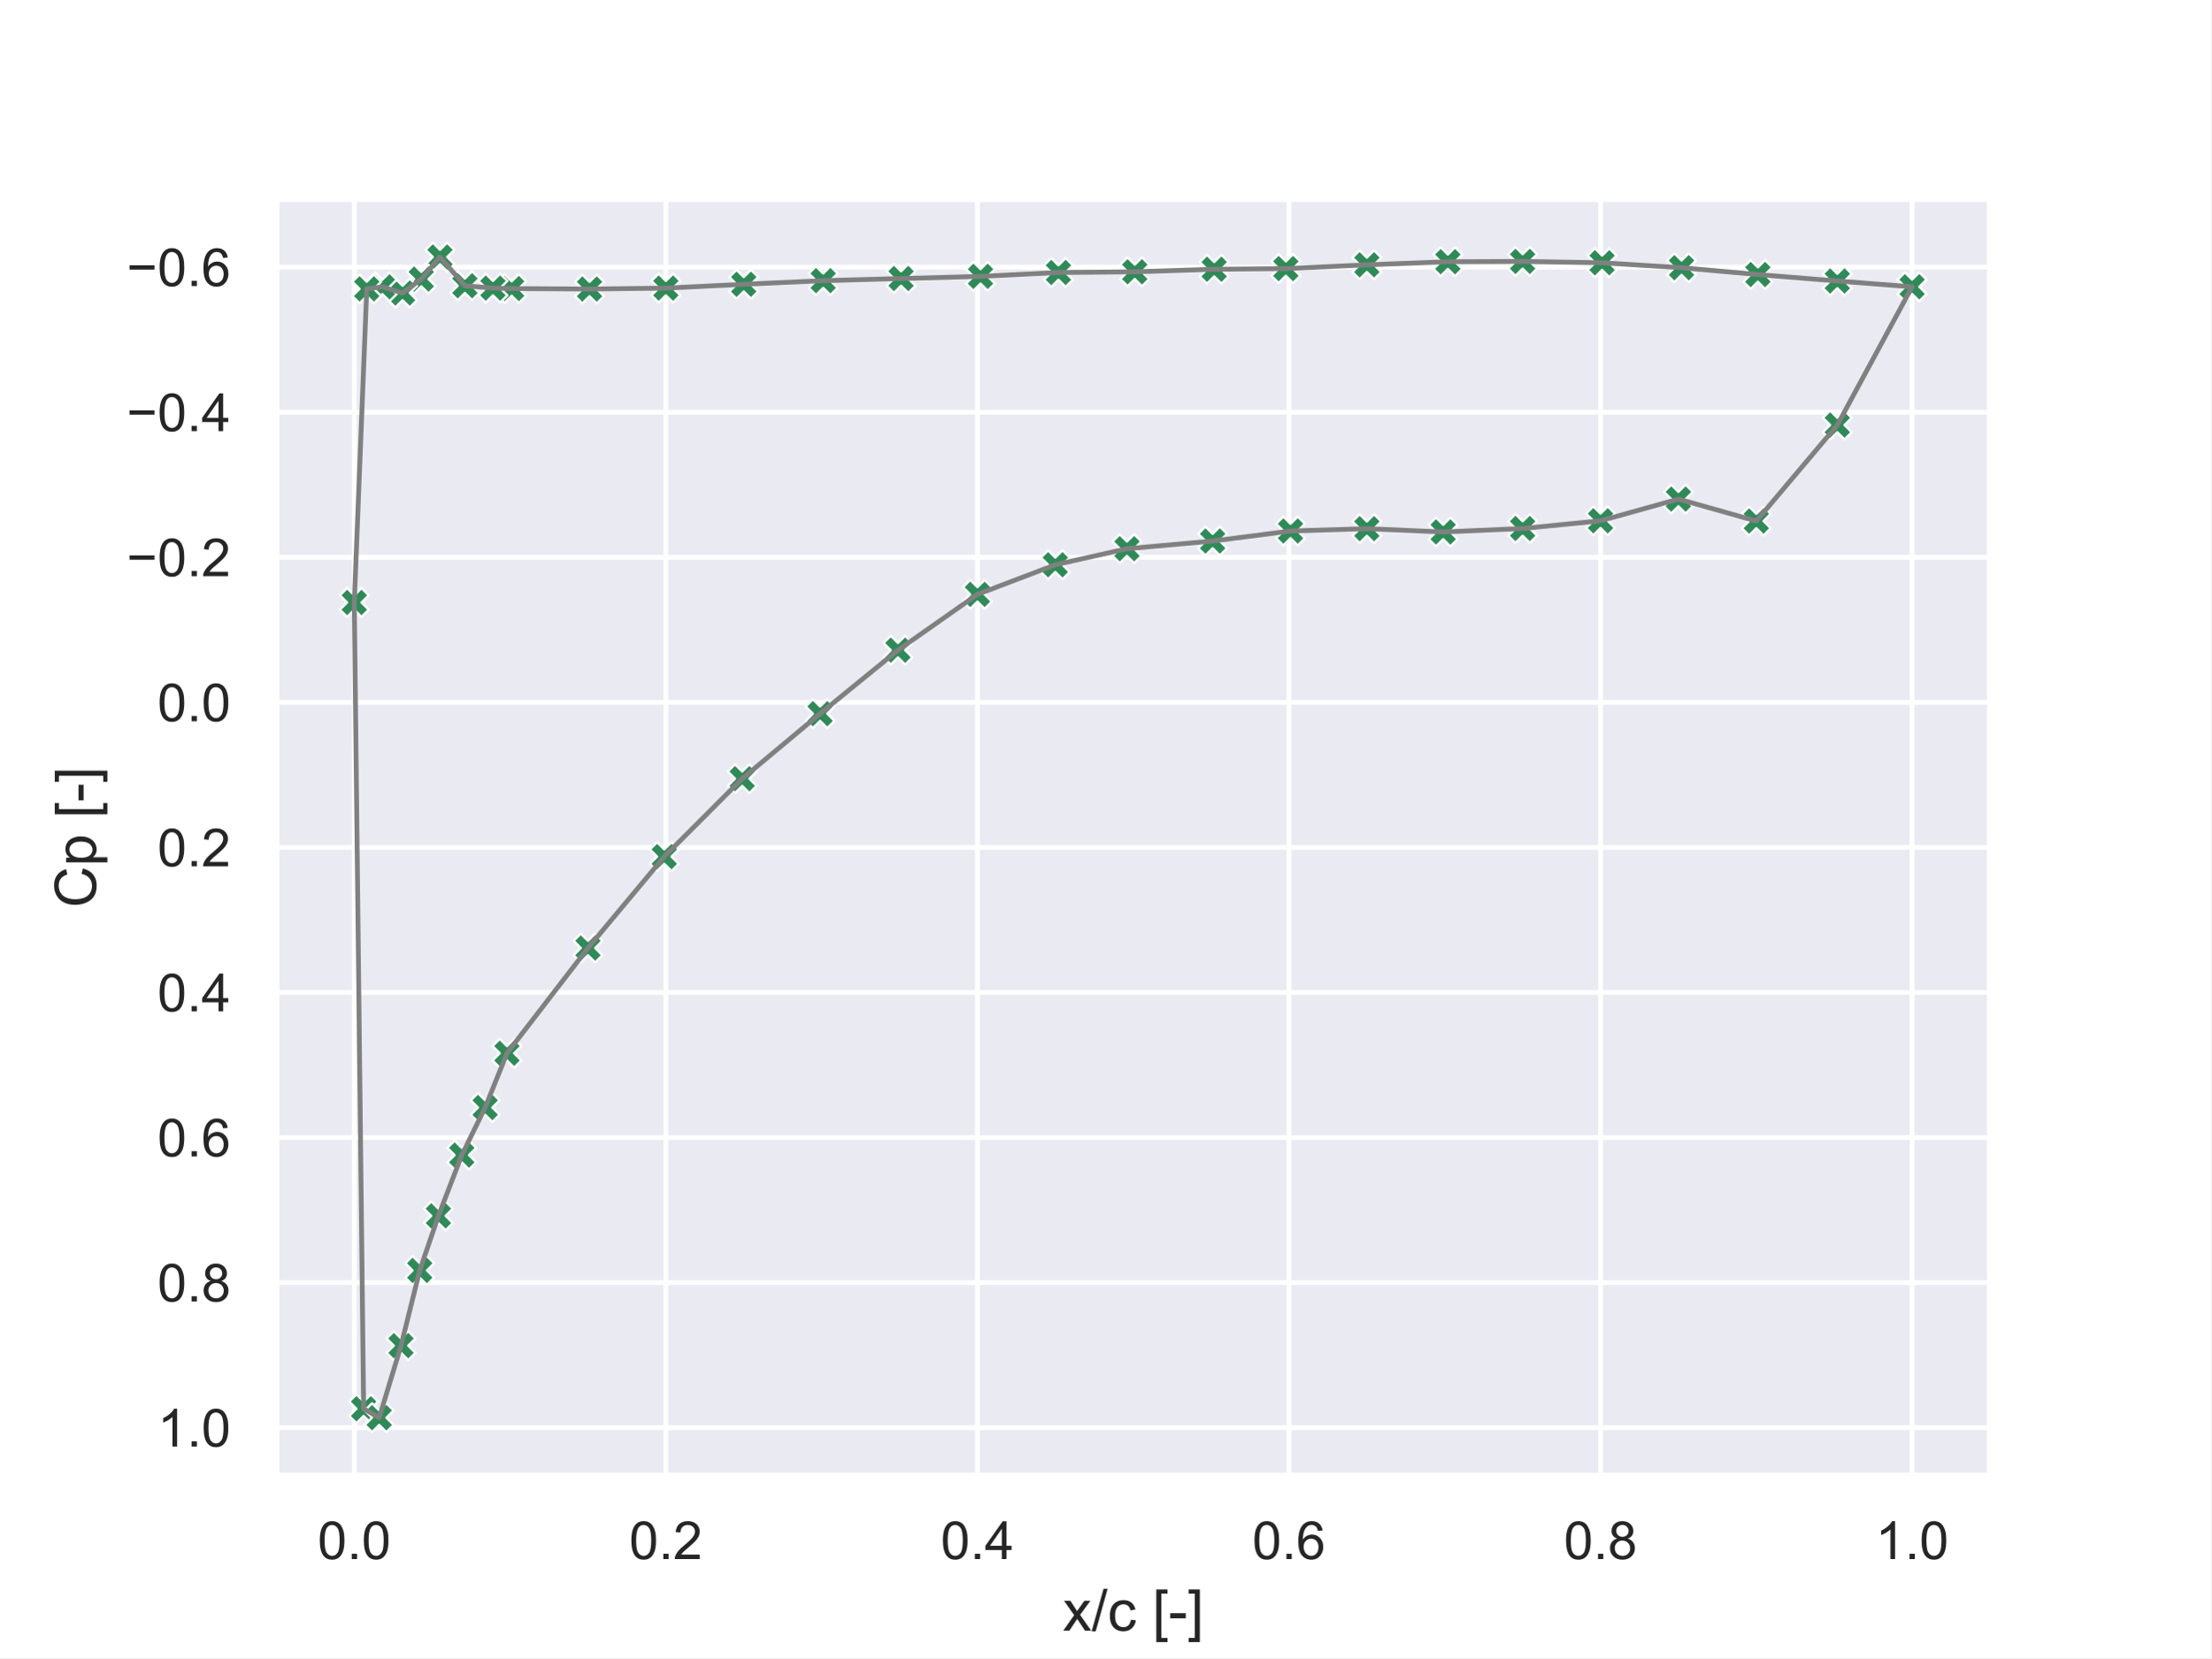
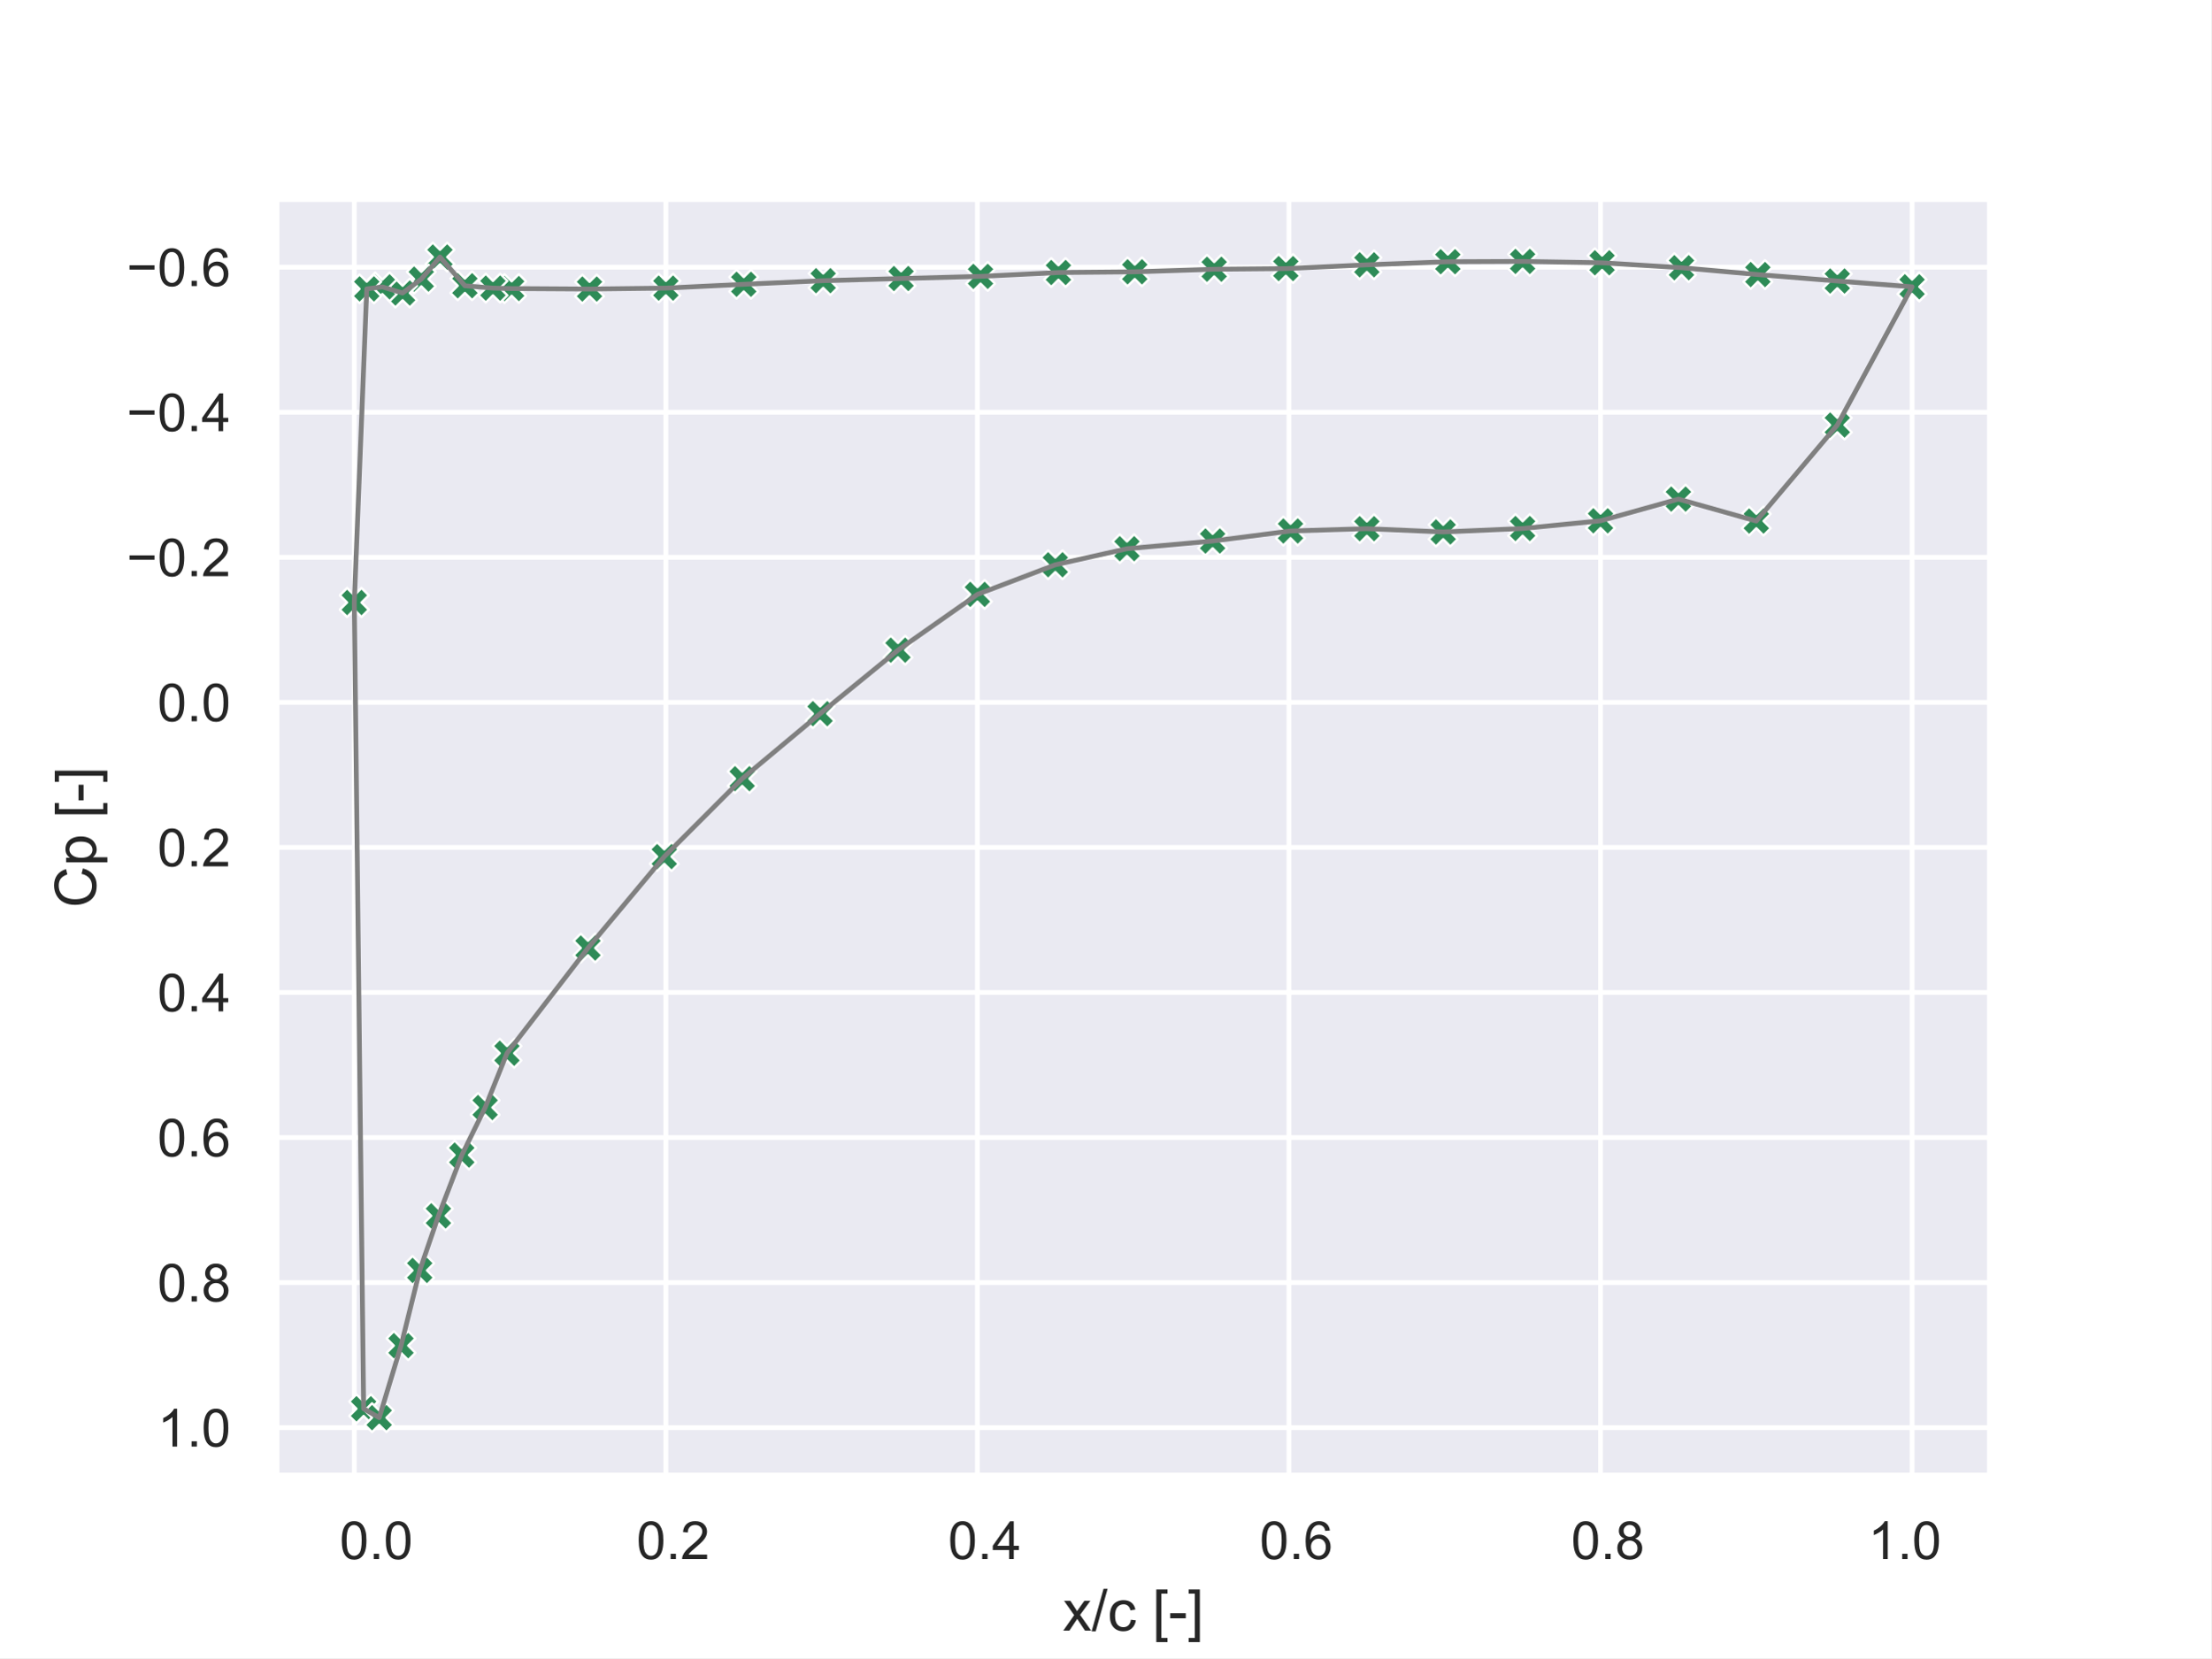
<svg xmlns="http://www.w3.org/2000/svg" xmlns:xlink="http://www.w3.org/1999/xlink" width="460.8pt" height="345.6pt" viewBox="0 0 460.8 345.6" version="1.1">
  <defs>
    <style type="text/css">*{stroke-linejoin: round; stroke-linecap: butt}</style>
  </defs>
  <g id="figure_1">
    <g id="patch_1">
      <path d="M 0 345.6  L 460.8 345.6  L 460.8 0  L 0 0  z " style="fill: #ffffff" />
    </g>
    <g id="axes_1">
      <g id="patch_2">
        <path d="M 57.6 307.584  L 414.72 307.584  L 414.72 41.472  L 57.6 41.472  z " style="fill: #eaeaf2" />
      </g>
      <g id="matplotlib.axis_1">
        <g id="xtick_1">
          <g id="line2d_1">
-             <path d="M 73.833 307.584  L 73.833 41.472  " clip-path="url(#p82bed51381)" style="fill: none; stroke: #ffffff; stroke-linecap: round" />
+             <path d="M 73.833 307.584  L 73.833 41.472  " clip-path="url(#pc8e60179b9)" style="fill: none; stroke: #ffffff; stroke-linecap: round" />
          </g>
          <g id="text_1">
-             <g style="fill: #262626" transform="translate(66.18773 324.9576) scale(0.11 -0.11)">
+             <g style="fill: #262626" transform="translate(70.77421 324.9576) scale(0.11 -0.11)">
              <defs>
                <path id="ArialMT-30" d="M 266 2259  Q 266 3072 433 3567  Q 600 4063 929 4331  Q 1259 4600 1759 4600  Q 2128 4600 2406 4451  Q 2684 4303 2865 4023  Q 3047 3744 3150 3342  Q 3253 2941 3253 2259  Q 3253 1453 3087 958  Q 2922 463 2592 192  Q 2263 -78 1759 -78  Q 1097 -78 719 397  Q 266 969 266 2259  z M 844 2259  Q 844 1131 1108 757  Q 1372 384 1759 384  Q 2147 384 2411 759  Q 2675 1134 2675 2259  Q 2675 3391 2411 3762  Q 2147 4134 1753 4134  Q 1366 4134 1134 3806  Q 844 3388 844 2259  z " transform="scale(0.015625)" />
                <path id="ArialMT-2e" d="M 581 0  L 581 641  L 1222 641  L 1222 0  L 581 0  z " transform="scale(0.015625)" />
              </defs>
              <use xlink:href="#ArialMT-30" />
              <use xlink:href="#ArialMT-2e" x="55.615" />
              <use xlink:href="#ArialMT-30" x="83.398" />
            </g>
          </g>
        </g>
        <g id="xtick_2">
          <g id="line2d_2">
-             <path d="M 138.764 307.584  L 138.764 41.472  " clip-path="url(#p82bed51381)" style="fill: none; stroke: #ffffff; stroke-linecap: round" />
+             <path d="M 138.764 307.584  L 138.764 41.472  " clip-path="url(#pc8e60179b9)" style="fill: none; stroke: #ffffff; stroke-linecap: round" />
          </g>
          <g id="text_2">
-             <g style="fill: #262626" transform="translate(131.1186 324.9576) scale(0.11 -0.11)">
+             <g style="fill: #262626" transform="translate(132.6466 324.9576) scale(0.11 -0.11)">
              <defs>
                <path id="ArialMT-32" d="M 3222 541  L 3222 0  L 194 0  Q 188 203 259 391  Q 375 700 629 1000  Q 884 1300 1366 1694  Q 2113 2306 2375 2664  Q 2638 3022 2638 3341  Q 2638 3675 2398 3904  Q 2159 4134 1775 4134  Q 1369 4134 1125 3890  Q 881 3647 878 3216  L 300 3275  Q 359 3922 746 4261  Q 1134 4600 1788 4600  Q 2447 4600 2831 4234  Q 3216 3869 3216 3328  Q 3216 3053 3103 2787  Q 2991 2522 2730 2228  Q 2469 1934 1863 1422  Q 1356 997 1212 845  Q 1069 694 975 541  L 3222 541  z " transform="scale(0.015625)" />
              </defs>
              <use xlink:href="#ArialMT-30" />
              <use xlink:href="#ArialMT-2e" x="55.615" />
              <use xlink:href="#ArialMT-32" x="83.398" />
            </g>
          </g>
        </g>
        <g id="xtick_3">
          <g id="line2d_3">
-             <path d="M 203.695 307.584  L 203.695 41.472  " clip-path="url(#p82bed51381)" style="fill: none; stroke: #ffffff; stroke-linecap: round" />
+             <path d="M 203.695 307.584  L 203.695 41.472  " clip-path="url(#pc8e60179b9)" style="fill: none; stroke: #ffffff; stroke-linecap: round" />
          </g>
          <g id="text_3">
-             <g style="fill: #262626" transform="translate(196.0495 324.9576) scale(0.11 -0.11)">
+             <g style="fill: #262626" transform="translate(197.5775 324.9576) scale(0.11 -0.11)">
              <defs>
                <path id="ArialMT-34" d="M 2069 0  L 2069 1097  L 81 1097  L 81 1613  L 2172 4581  L 2631 4581  L 2631 1613  L 3250 1613  L 3250 1097  L 2631 1097  L 2631 0  L 2069 0  z M 2069 1613  L 2069 3678  L 634 1613  L 2069 1613  z " transform="scale(0.015625)" />
              </defs>
              <use xlink:href="#ArialMT-30" />
              <use xlink:href="#ArialMT-2e" x="55.615" />
              <use xlink:href="#ArialMT-34" x="83.398" />
            </g>
          </g>
        </g>
        <g id="xtick_4">
          <g id="line2d_4">
-             <path d="M 268.625 307.584  L 268.625 41.472  " clip-path="url(#p82bed51381)" style="fill: none; stroke: #ffffff; stroke-linecap: round" />
+             <path d="M 268.625 307.584  L 268.625 41.472  " clip-path="url(#pc8e60179b9)" style="fill: none; stroke: #ffffff; stroke-linecap: round" />
          </g>
          <g id="text_4">
-             <g style="fill: #262626" transform="translate(260.9805 324.9576) scale(0.11 -0.11)">
+             <g style="fill: #262626" transform="translate(262.5084 324.9576) scale(0.11 -0.11)">
              <defs>
                <path id="ArialMT-36" d="M 3184 3459  L 2625 3416  Q 2550 3747 2413 3897  Q 2184 4138 1850 4138  Q 1581 4138 1378 3988  Q 1113 3794 959 3422  Q 806 3050 800 2363  Q 1003 2672 1297 2822  Q 1591 2972 1913 2972  Q 2475 2972 2870 2558  Q 3266 2144 3266 1488  Q 3266 1056 3080 686  Q 2894 316 2569 119  Q 2244 -78 1831 -78  Q 1128 -78 684 439  Q 241 956 241 2144  Q 241 3472 731 4075  Q 1159 4600 1884 4600  Q 2425 4600 2770 4297  Q 3116 3994 3184 3459  z M 888 1484  Q 888 1194 1011 928  Q 1134 663 1356 523  Q 1578 384 1822 384  Q 2178 384 2434 671  Q 2691 959 2691 1453  Q 2691 1928 2437 2201  Q 2184 2475 1800 2475  Q 1419 2475 1153 2201  Q 888 1928 888 1484  z " transform="scale(0.015625)" />
              </defs>
              <use xlink:href="#ArialMT-30" />
              <use xlink:href="#ArialMT-2e" x="55.615" />
              <use xlink:href="#ArialMT-36" x="83.398" />
            </g>
          </g>
        </g>
        <g id="xtick_5">
          <g id="line2d_5">
-             <path d="M 333.556 307.584  L 333.556 41.472  " clip-path="url(#p82bed51381)" style="fill: none; stroke: #ffffff; stroke-linecap: round" />
+             <path d="M 333.556 307.584  L 333.556 41.472  " clip-path="url(#pc8e60179b9)" style="fill: none; stroke: #ffffff; stroke-linecap: round" />
          </g>
          <g id="text_5">
-             <g style="fill: #262626" transform="translate(325.9114 324.9576) scale(0.11 -0.11)">
+             <g style="fill: #262626" transform="translate(327.4393 324.9576) scale(0.11 -0.11)">
              <defs>
                <path id="ArialMT-38" d="M 1131 2484  Q 781 2613 612 2850  Q 444 3088 444 3419  Q 444 3919 803 4259  Q 1163 4600 1759 4600  Q 2359 4600 2725 4251  Q 3091 3903 3091 3403  Q 3091 3084 2923 2848  Q 2756 2613 2416 2484  Q 2838 2347 3058 2040  Q 3278 1734 3278 1309  Q 3278 722 2862 322  Q 2447 -78 1769 -78  Q 1091 -78 675 323  Q 259 725 259 1325  Q 259 1772 486 2073  Q 713 2375 1131 2484  z M 1019 3438  Q 1019 3113 1228 2906  Q 1438 2700 1772 2700  Q 2097 2700 2305 2904  Q 2513 3109 2513 3406  Q 2513 3716 2298 3927  Q 2084 4138 1766 4138  Q 1444 4138 1231 3931  Q 1019 3725 1019 3438  z M 838 1322  Q 838 1081 952 856  Q 1066 631 1291 507  Q 1516 384 1775 384  Q 2178 384 2440 643  Q 2703 903 2703 1303  Q 2703 1709 2433 1975  Q 2163 2241 1756 2241  Q 1359 2241 1098 1978  Q 838 1716 838 1322  z " transform="scale(0.015625)" />
              </defs>
              <use xlink:href="#ArialMT-30" />
              <use xlink:href="#ArialMT-2e" x="55.615" />
              <use xlink:href="#ArialMT-38" x="83.398" />
            </g>
          </g>
        </g>
        <g id="xtick_6">
          <g id="line2d_6">
-             <path d="M 398.487 307.584  L 398.487 41.472  " clip-path="url(#p82bed51381)" style="fill: none; stroke: #ffffff; stroke-linecap: round" />
+             <path d="M 398.487 307.584  L 398.487 41.472  " clip-path="url(#pc8e60179b9)" style="fill: none; stroke: #ffffff; stroke-linecap: round" />
          </g>
          <g id="text_6">
-             <g style="fill: #262626" transform="translate(390.8423 324.9576) scale(0.11 -0.11)">
+             <g style="fill: #262626" transform="translate(389.3117 324.9576) scale(0.11 -0.11)">
              <defs>
                <path id="ArialMT-31" d="M 2384 0  L 1822 0  L 1822 3584  Q 1619 3391 1289 3197  Q 959 3003 697 2906  L 697 3450  Q 1169 3672 1522 3987  Q 1875 4303 2022 4600  L 2384 4600  L 2384 0  z " transform="scale(0.015625)" />
              </defs>
              <use xlink:href="#ArialMT-31" />
              <use xlink:href="#ArialMT-2e" x="55.615" />
              <use xlink:href="#ArialMT-30" x="83.398" />
            </g>
          </g>
        </g>
        <g id="text_7">
-           <g style="fill: #262626" transform="translate(221.4947 339.8795) scale(0.12 -0.12)">
+           <g style="fill: #262626" transform="translate(221.4947 339.8795)scale(0.12 -0.12)">
            <defs>
              <path id="ArialMT-78" d="M 47 0  L 1259 1725  L 138 3319  L 841 3319  L 1350 2541  Q 1494 2319 1581 2169  Q 1719 2375 1834 2534  L 2394 3319  L 3066 3319  L 1919 1756  L 3153 0  L 2463 0  L 1781 1031  L 1600 1309  L 728 0  L 47 0  z " transform="scale(0.015625)" />
              <path id="ArialMT-2f" d="M 0 -78  L 1328 4659  L 1778 4659  L 453 -78  L 0 -78  z " transform="scale(0.015625)" />
              <path id="ArialMT-63" d="M 2588 1216  L 3141 1144  Q 3050 572 2676 248  Q 2303 -75 1759 -75  Q 1078 -75 664 370  Q 250 816 250 1647  Q 250 2184 428 2587  Q 606 2991 970 3192  Q 1334 3394 1763 3394  Q 2303 3394 2647 3120  Q 2991 2847 3088 2344  L 2541 2259  Q 2463 2594 2264 2762  Q 2066 2931 1784 2931  Q 1359 2931 1093 2626  Q 828 2322 828 1663  Q 828 994 1084 691  Q 1341 388 1753 388  Q 2084 388 2306 591  Q 2528 794 2588 1216  z " transform="scale(0.015625)" />
              <path id="ArialMT-20" transform="scale(0.015625)" />
              <path id="ArialMT-5b" d="M 434 -1272  L 434 4581  L 1675 4581  L 1675 4116  L 997 4116  L 997 -806  L 1675 -806  L 1675 -1272  L 434 -1272  z " transform="scale(0.015625)" />
              <path id="ArialMT-2d" d="M 203 1375  L 203 1941  L 1931 1941  L 1931 1375  L 203 1375  z " transform="scale(0.015625)" />
              <path id="ArialMT-5d" d="M 1363 -1272  L 122 -1272  L 122 -806  L 800 -806  L 800 4116  L 122 4116  L 122 4581  L 1363 4581  L 1363 -1272  z " transform="scale(0.015625)" />
            </defs>
            <use xlink:href="#ArialMT-78" />
            <use xlink:href="#ArialMT-2f" x="50" />
            <use xlink:href="#ArialMT-63" x="77.783" />
            <use xlink:href="#ArialMT-20" x="127.783" />
            <use xlink:href="#ArialMT-5b" x="155.566" />
            <use xlink:href="#ArialMT-2d" x="183.35" />
            <use xlink:href="#ArialMT-5d" x="216.65" />
          </g>
        </g>
      </g>
      <g id="matplotlib.axis_2">
        <g id="ytick_1">
          <g id="line2d_7">
-             <path d="M 57.6 55.686  L 414.72 55.686  " clip-path="url(#p82bed51381)" style="fill: none; stroke: #ffffff; stroke-linecap: round" />
+             <path d="M 57.6 55.686  L 414.72 55.686  " clip-path="url(#pc8e60179b9)" style="fill: none; stroke: #ffffff; stroke-linecap: round" />
          </g>
          <g id="text_8">
-             <g style="fill: #262626" transform="translate(26.38531 59.62283) scale(0.11 -0.11)">
+             <g style="fill: #262626" transform="translate(26.38531 59.62283)scale(0.11 -0.11)">
              <defs>
                <path id="ArialMT-2212" d="M 3381 1997  L 356 1997  L 356 2522  L 3381 2522  L 3381 1997  z " transform="scale(0.015625)" />
              </defs>
              <use xlink:href="#ArialMT-2212" />
              <use xlink:href="#ArialMT-30" x="58.398" />
              <use xlink:href="#ArialMT-2e" x="114.014" />
              <use xlink:href="#ArialMT-36" x="141.797" />
            </g>
          </g>
        </g>
        <g id="ytick_2">
          <g id="line2d_8">
-             <path d="M 57.6 85.922  L 414.72 85.922  " clip-path="url(#p82bed51381)" style="fill: none; stroke: #ffffff; stroke-linecap: round" />
+             <path d="M 57.6 85.922  L 414.72 85.922  " clip-path="url(#pc8e60179b9)" style="fill: none; stroke: #ffffff; stroke-linecap: round" />
          </g>
          <g id="text_9">
-             <g style="fill: #262626" transform="translate(26.38531 89.85886) scale(0.11 -0.11)">
+             <g style="fill: #262626" transform="translate(26.38531 89.85886)scale(0.11 -0.11)">
              <use xlink:href="#ArialMT-2212" />
              <use xlink:href="#ArialMT-30" x="58.398" />
              <use xlink:href="#ArialMT-2e" x="114.014" />
              <use xlink:href="#ArialMT-34" x="141.797" />
            </g>
          </g>
        </g>
        <g id="ytick_3">
          <g id="line2d_9">
-             <path d="M 57.6 116.158  L 414.72 116.158  " clip-path="url(#p82bed51381)" style="fill: none; stroke: #ffffff; stroke-linecap: round" />
+             <path d="M 57.6 116.158  L 414.72 116.158  " clip-path="url(#pc8e60179b9)" style="fill: none; stroke: #ffffff; stroke-linecap: round" />
          </g>
          <g id="text_10">
-             <g style="fill: #262626" transform="translate(26.38531 120.0949) scale(0.11 -0.11)">
+             <g style="fill: #262626" transform="translate(26.38531 120.0949)scale(0.11 -0.11)">
              <use xlink:href="#ArialMT-2212" />
              <use xlink:href="#ArialMT-30" x="58.398" />
              <use xlink:href="#ArialMT-2e" x="114.014" />
              <use xlink:href="#ArialMT-32" x="141.797" />
            </g>
          </g>
        </g>
        <g id="ytick_4">
          <g id="line2d_10">
-             <path d="M 57.6 146.394  L 414.72 146.394  " clip-path="url(#p82bed51381)" style="fill: none; stroke: #ffffff; stroke-linecap: round" />
+             <path d="M 57.6 146.394  L 414.72 146.394  " clip-path="url(#pc8e60179b9)" style="fill: none; stroke: #ffffff; stroke-linecap: round" />
          </g>
          <g id="text_11">
-             <g style="fill: #262626" transform="translate(32.81 150.3309) scale(0.11 -0.11)">
+             <g style="fill: #262626" transform="translate(32.81 150.3309)scale(0.11 -0.11)">
              <use xlink:href="#ArialMT-30" />
              <use xlink:href="#ArialMT-2e" x="55.615" />
              <use xlink:href="#ArialMT-30" x="83.398" />
            </g>
          </g>
        </g>
        <g id="ytick_5">
          <g id="line2d_11">
-             <path d="M 57.6 176.63  L 414.72 176.63  " clip-path="url(#p82bed51381)" style="fill: none; stroke: #ffffff; stroke-linecap: round" />
+             <path d="M 57.6 176.63  L 414.72 176.63  " clip-path="url(#pc8e60179b9)" style="fill: none; stroke: #ffffff; stroke-linecap: round" />
          </g>
          <g id="text_12">
-             <g style="fill: #262626" transform="translate(32.81 180.567) scale(0.11 -0.11)">
+             <g style="fill: #262626" transform="translate(32.81 180.567)scale(0.11 -0.11)">
              <use xlink:href="#ArialMT-30" />
              <use xlink:href="#ArialMT-2e" x="55.615" />
              <use xlink:href="#ArialMT-32" x="83.398" />
            </g>
          </g>
        </g>
        <g id="ytick_6">
          <g id="line2d_12">
-             <path d="M 57.6 206.866  L 414.72 206.866  " clip-path="url(#p82bed51381)" style="fill: none; stroke: #ffffff; stroke-linecap: round" />
+             <path d="M 57.6 206.866  L 414.72 206.866  " clip-path="url(#pc8e60179b9)" style="fill: none; stroke: #ffffff; stroke-linecap: round" />
          </g>
          <g id="text_13">
-             <g style="fill: #262626" transform="translate(32.81 210.803) scale(0.11 -0.11)">
+             <g style="fill: #262626" transform="translate(32.81 210.803)scale(0.11 -0.11)">
              <use xlink:href="#ArialMT-30" />
              <use xlink:href="#ArialMT-2e" x="55.615" />
              <use xlink:href="#ArialMT-34" x="83.398" />
            </g>
          </g>
        </g>
        <g id="ytick_7">
          <g id="line2d_13">
-             <path d="M 57.6 237.102  L 414.72 237.102  " clip-path="url(#p82bed51381)" style="fill: none; stroke: #ffffff; stroke-linecap: round" />
+             <path d="M 57.6 237.102  L 414.72 237.102  " clip-path="url(#pc8e60179b9)" style="fill: none; stroke: #ffffff; stroke-linecap: round" />
          </g>
          <g id="text_14">
-             <g style="fill: #262626" transform="translate(32.81 241.039) scale(0.11 -0.11)">
+             <g style="fill: #262626" transform="translate(32.81 241.039)scale(0.11 -0.11)">
              <use xlink:href="#ArialMT-30" />
              <use xlink:href="#ArialMT-2e" x="55.615" />
              <use xlink:href="#ArialMT-36" x="83.398" />
            </g>
          </g>
        </g>
        <g id="ytick_8">
          <g id="line2d_14">
-             <path d="M 57.6 267.338  L 414.72 267.338  " clip-path="url(#p82bed51381)" style="fill: none; stroke: #ffffff; stroke-linecap: round" />
+             <path d="M 57.6 267.338  L 414.72 267.338  " clip-path="url(#pc8e60179b9)" style="fill: none; stroke: #ffffff; stroke-linecap: round" />
          </g>
          <g id="text_15">
-             <g style="fill: #262626" transform="translate(32.81 271.2751) scale(0.11 -0.11)">
+             <g style="fill: #262626" transform="translate(32.81 271.2751)scale(0.11 -0.11)">
              <use xlink:href="#ArialMT-30" />
              <use xlink:href="#ArialMT-2e" x="55.615" />
              <use xlink:href="#ArialMT-38" x="83.398" />
            </g>
          </g>
        </g>
        <g id="ytick_9">
          <g id="line2d_15">
-             <path d="M 57.6 297.574  L 414.72 297.574  " clip-path="url(#p82bed51381)" style="fill: none; stroke: #ffffff; stroke-linecap: round" />
+             <path d="M 57.6 297.574  L 414.72 297.574  " clip-path="url(#pc8e60179b9)" style="fill: none; stroke: #ffffff; stroke-linecap: round" />
          </g>
          <g id="text_16">
-             <g style="fill: #262626" transform="translate(32.81 301.5111) scale(0.11 -0.11)">
+             <g style="fill: #262626" transform="translate(32.81 301.5111)scale(0.11 -0.11)">
              <use xlink:href="#ArialMT-31" />
              <use xlink:href="#ArialMT-2e" x="55.615" />
              <use xlink:href="#ArialMT-30" x="83.398" />
            </g>
          </g>
        </g>
        <g id="text_17">
-           <g style="fill: #262626" transform="translate(20.00031 189.1961) rotate(-90) scale(0.12 -0.12)">
+           <g style="fill: #262626" transform="translate(20.00031 189.1961)rotate(-90)scale(0.12 -0.12)">
            <defs>
              <path id="ArialMT-43" d="M 3763 1606  L 4369 1453  Q 4178 706 3683 314  Q 3188 -78 2472 -78  Q 1731 -78 1267 223  Q 803 525 561 1097  Q 319 1669 319 2325  Q 319 3041 592 3573  Q 866 4106 1370 4382  Q 1875 4659 2481 4659  Q 3169 4659 3637 4309  Q 4106 3959 4291 3325  L 3694 3184  Q 3534 3684 3231 3912  Q 2928 4141 2469 4141  Q 1941 4141 1586 3887  Q 1231 3634 1087 3207  Q 944 2781 944 2328  Q 944 1744 1114 1308  Q 1284 872 1643 656  Q 2003 441 2422 441  Q 2931 441 3284 734  Q 3638 1028 3763 1606  z " transform="scale(0.015625)" />
              <path id="ArialMT-70" d="M 422 -1272  L 422 3319  L 934 3319  L 934 2888  Q 1116 3141 1344 3267  Q 1572 3394 1897 3394  Q 2322 3394 2647 3175  Q 2972 2956 3137 2557  Q 3303 2159 3303 1684  Q 3303 1175 3120 767  Q 2938 359 2589 142  Q 2241 -75 1856 -75  Q 1575 -75 1351 44  Q 1128 163 984 344  L 984 -1272  L 422 -1272  z M 931 1641  Q 931 1000 1190 694  Q 1450 388 1819 388  Q 2194 388 2461 705  Q 2728 1022 2728 1688  Q 2728 2322 2467 2637  Q 2206 2953 1844 2953  Q 1484 2953 1207 2617  Q 931 2281 931 1641  z " transform="scale(0.015625)" />
            </defs>
            <use xlink:href="#ArialMT-43" />
            <use xlink:href="#ArialMT-70" x="72.217" />
            <use xlink:href="#ArialMT-20" x="127.832" />
            <use xlink:href="#ArialMT-5b" x="155.615" />
            <use xlink:href="#ArialMT-2d" x="183.398" />
            <use xlink:href="#ArialMT-5d" x="216.699" />
          </g>
        </g>
      </g>
      <g id="PathCollection_1">
        <defs>
-           <path id="m876c572cea" d="M -1.5 3  L 0 1.5  L 1.5 3  L 3 1.5  L 1.5 0  L 3 -1.5  L 1.5 -3  L 0 -1.5  L -1.5 -3  L -3 -1.5  L -1.5 0  L -3 1.5  z " style="stroke: #ffffff; stroke-width: 0.48" />
+           <path id="mdf09793ddb" d="M -1.5 3  L 0 1.5  L 1.5 3  L 3 1.5  L 1.5 0  L 3 -1.5  L 1.5 -3  L 0 -1.5  L -1.5 -3  L -3 -1.5  L -1.5 0  L -3 1.5  z " style="stroke: #ffffff; stroke-width: 0.48" />
        </defs>
-         <g clip-path="url(#p82bed51381)">
-           <use xlink:href="#m876c572cea" x="398.487" y="59.774" style="fill: #2e8b57; stroke: #ffffff; stroke-width: 0.48" />
-           <use xlink:href="#m876c572cea" x="382.904" y="58.565" style="fill: #2e8b57; stroke: #ffffff; stroke-width: 0.48" />
-           <use xlink:href="#m876c572cea" x="366.346" y="57.221" style="fill: #2e8b57; stroke: #ffffff; stroke-width: 0.48" />
-           <use xlink:href="#m876c572cea" x="350.438" y="55.795" style="fill: #2e8b57; stroke: #ffffff; stroke-width: 0.48" />
-           <use xlink:href="#m876c572cea" x="333.881" y="54.767" style="fill: #2e8b57; stroke: #ffffff; stroke-width: 0.48" />
-           <use xlink:href="#m876c572cea" x="317.324" y="54.483" style="fill: #2e8b57; stroke: #ffffff; stroke-width: 0.48" />
-           <use xlink:href="#m876c572cea" x="301.74" y="54.549" style="fill: #2e8b57; stroke: #ffffff; stroke-width: 0.48" />
-           <use xlink:href="#m876c572cea" x="284.858" y="55.193" style="fill: #2e8b57; stroke: #ffffff; stroke-width: 0.48" />
-           <use xlink:href="#m876c572cea" x="267.976" y="55.978" style="fill: #2e8b57; stroke: #ffffff; stroke-width: 0.48" />
-           <use xlink:href="#m876c572cea" x="253.042" y="56.115" style="fill: #2e8b57; stroke: #ffffff; stroke-width: 0.48" />
-           <use xlink:href="#m876c572cea" x="236.485" y="56.654" style="fill: #2e8b57; stroke: #ffffff; stroke-width: 0.48" />
-           <use xlink:href="#m876c572cea" x="220.577" y="56.797" style="fill: #2e8b57; stroke: #ffffff; stroke-width: 0.48" />
-           <use xlink:href="#m876c572cea" x="204.344" y="57.603" style="fill: #2e8b57; stroke: #ffffff; stroke-width: 0.48" />
-           <use xlink:href="#m876c572cea" x="187.786" y="58.05" style="fill: #2e8b57; stroke: #ffffff; stroke-width: 0.48" />
-           <use xlink:href="#m876c572cea" x="171.554" y="58.498" style="fill: #2e8b57; stroke: #ffffff; stroke-width: 0.48" />
-           <use xlink:href="#m876c572cea" x="154.996" y="59.251" style="fill: #2e8b57; stroke: #ffffff; stroke-width: 0.48" />
-           <use xlink:href="#m876c572cea" x="138.764" y="60.048" style="fill: #2e8b57; stroke: #ffffff; stroke-width: 0.48" />
-           <use xlink:href="#m876c572cea" x="122.856" y="60.241" style="fill: #2e8b57; stroke: #ffffff; stroke-width: 0.48" />
-           <use xlink:href="#m876c572cea" x="106.623" y="60.14" style="fill: #2e8b57; stroke: #ffffff; stroke-width: 0.48" />
-           <use xlink:href="#m876c572cea" x="102.727" y="60.049" style="fill: #2e8b57; stroke: #ffffff; stroke-width: 0.48" />
-           <use xlink:href="#m876c572cea" x="96.883" y="59.556" style="fill: #2e8b57; stroke: #ffffff; stroke-width: 0.48" />
-           <use xlink:href="#m876c572cea" x="91.689" y="53.568" style="fill: #2e8b57; stroke: #ffffff; stroke-width: 0.48" />
-           <use xlink:href="#m876c572cea" x="87.793" y="58.165" style="fill: #2e8b57; stroke: #ffffff; stroke-width: 0.48" />
-           <use xlink:href="#m876c572cea" x="83.897" y="61.068" style="fill: #2e8b57; stroke: #ffffff; stroke-width: 0.48" />
-           <use xlink:href="#m876c572cea" x="79.677" y="59.788" style="fill: #2e8b57; stroke: #ffffff; stroke-width: 0.48" />
-           <use xlink:href="#m876c572cea" x="76.43" y="60.208" style="fill: #2e8b57; stroke: #ffffff; stroke-width: 0.48" />
-           <use xlink:href="#m876c572cea" x="73.833" y="125.549" style="fill: #2e8b57; stroke: #ffffff; stroke-width: 0.48" />
-           <use xlink:href="#m876c572cea" x="73.833" y="125.577" style="fill: #2e8b57; stroke: #ffffff; stroke-width: 0.48" />
-           <use xlink:href="#m876c572cea" x="75.781" y="293.627" style="fill: #2e8b57; stroke: #ffffff; stroke-width: 0.48" />
-           <use xlink:href="#m876c572cea" x="79.027" y="295.488" style="fill: #2e8b57; stroke: #ffffff; stroke-width: 0.48" />
-           <use xlink:href="#m876c572cea" x="83.572" y="280.476" style="fill: #2e8b57; stroke: #ffffff; stroke-width: 0.48" />
-           <use xlink:href="#m876c572cea" x="87.468" y="264.8" style="fill: #2e8b57; stroke: #ffffff; stroke-width: 0.48" />
-           <use xlink:href="#m876c572cea" x="91.364" y="253.422" style="fill: #2e8b57; stroke: #ffffff; stroke-width: 0.48" />
-           <use xlink:href="#m876c572cea" x="96.234" y="240.758" style="fill: #2e8b57; stroke: #ffffff; stroke-width: 0.48" />
-           <use xlink:href="#m876c572cea" x="101.104" y="230.845" style="fill: #2e8b57; stroke: #ffffff; stroke-width: 0.48" />
-           <use xlink:href="#m876c572cea" x="105.649" y="219.531" style="fill: #2e8b57; stroke: #ffffff; stroke-width: 0.48" />
-           <use xlink:href="#m876c572cea" x="122.531" y="197.599" style="fill: #2e8b57; stroke: #ffffff; stroke-width: 0.48" />
-           <use xlink:href="#m876c572cea" x="138.439" y="178.544" style="fill: #2e8b57; stroke: #ffffff; stroke-width: 0.48" />
-           <use xlink:href="#m876c572cea" x="154.672" y="162.3" style="fill: #2e8b57; stroke: #ffffff; stroke-width: 0.48" />
-           <use xlink:href="#m876c572cea" x="170.904" y="148.75" style="fill: #2e8b57; stroke: #ffffff; stroke-width: 0.48" />
-           <use xlink:href="#m876c572cea" x="187.137" y="135.514" style="fill: #2e8b57; stroke: #ffffff; stroke-width: 0.48" />
-           <use xlink:href="#m876c572cea" x="203.695" y="123.885" style="fill: #2e8b57; stroke: #ffffff; stroke-width: 0.48" />
-           <use xlink:href="#m876c572cea" x="219.927" y="117.714" style="fill: #2e8b57; stroke: #ffffff; stroke-width: 0.48" />
-           <use xlink:href="#m876c572cea" x="234.861" y="114.365" style="fill: #2e8b57; stroke: #ffffff; stroke-width: 0.48" />
-           <use xlink:href="#m876c572cea" x="252.717" y="112.764" style="fill: #2e8b57; stroke: #ffffff; stroke-width: 0.48" />
-           <use xlink:href="#m876c572cea" x="268.95" y="110.673" style="fill: #2e8b57; stroke: #ffffff; stroke-width: 0.48" />
-           <use xlink:href="#m876c572cea" x="284.858" y="110.186" style="fill: #2e8b57; stroke: #ffffff; stroke-width: 0.48" />
-           <use xlink:href="#m876c572cea" x="300.766" y="110.876" style="fill: #2e8b57; stroke: #ffffff; stroke-width: 0.48" />
-           <use xlink:href="#m876c572cea" x="317.324" y="110.153" style="fill: #2e8b57; stroke: #ffffff; stroke-width: 0.48" />
-           <use xlink:href="#m876c572cea" x="333.556" y="108.548" style="fill: #2e8b57; stroke: #ffffff; stroke-width: 0.48" />
-           <use xlink:href="#m876c572cea" x="349.789" y="104.021" style="fill: #2e8b57; stroke: #ffffff; stroke-width: 0.48" />
-           <use xlink:href="#m876c572cea" x="366.022" y="108.598" style="fill: #2e8b57; stroke: #ffffff; stroke-width: 0.48" />
-           <use xlink:href="#m876c572cea" x="382.904" y="88.586" style="fill: #2e8b57; stroke: #ffffff; stroke-width: 0.48" />
-           <use xlink:href="#m876c572cea" x="398.487" y="59.774" style="fill: #2e8b57; stroke: #ffffff; stroke-width: 0.48" />
+         <g clip-path="url(#pc8e60179b9)">
+           <use xlink:href="#mdf09793ddb" x="398.487" y="59.774" style="fill: #2e8b57; stroke: #ffffff; stroke-width: 0.48" />
+           <use xlink:href="#mdf09793ddb" x="382.904" y="58.565" style="fill: #2e8b57; stroke: #ffffff; stroke-width: 0.48" />
+           <use xlink:href="#mdf09793ddb" x="366.346" y="57.221" style="fill: #2e8b57; stroke: #ffffff; stroke-width: 0.48" />
+           <use xlink:href="#mdf09793ddb" x="350.438" y="55.795" style="fill: #2e8b57; stroke: #ffffff; stroke-width: 0.48" />
+           <use xlink:href="#mdf09793ddb" x="333.881" y="54.767" style="fill: #2e8b57; stroke: #ffffff; stroke-width: 0.48" />
+           <use xlink:href="#mdf09793ddb" x="317.324" y="54.483" style="fill: #2e8b57; stroke: #ffffff; stroke-width: 0.48" />
+           <use xlink:href="#mdf09793ddb" x="301.74" y="54.549" style="fill: #2e8b57; stroke: #ffffff; stroke-width: 0.48" />
+           <use xlink:href="#mdf09793ddb" x="284.858" y="55.193" style="fill: #2e8b57; stroke: #ffffff; stroke-width: 0.48" />
+           <use xlink:href="#mdf09793ddb" x="267.976" y="55.978" style="fill: #2e8b57; stroke: #ffffff; stroke-width: 0.48" />
+           <use xlink:href="#mdf09793ddb" x="253.042" y="56.115" style="fill: #2e8b57; stroke: #ffffff; stroke-width: 0.48" />
+           <use xlink:href="#mdf09793ddb" x="236.485" y="56.654" style="fill: #2e8b57; stroke: #ffffff; stroke-width: 0.48" />
+           <use xlink:href="#mdf09793ddb" x="220.577" y="56.797" style="fill: #2e8b57; stroke: #ffffff; stroke-width: 0.48" />
+           <use xlink:href="#mdf09793ddb" x="204.344" y="57.603" style="fill: #2e8b57; stroke: #ffffff; stroke-width: 0.48" />
+           <use xlink:href="#mdf09793ddb" x="187.786" y="58.05" style="fill: #2e8b57; stroke: #ffffff; stroke-width: 0.48" />
+           <use xlink:href="#mdf09793ddb" x="171.554" y="58.498" style="fill: #2e8b57; stroke: #ffffff; stroke-width: 0.48" />
+           <use xlink:href="#mdf09793ddb" x="154.996" y="59.251" style="fill: #2e8b57; stroke: #ffffff; stroke-width: 0.48" />
+           <use xlink:href="#mdf09793ddb" x="138.764" y="60.048" style="fill: #2e8b57; stroke: #ffffff; stroke-width: 0.48" />
+           <use xlink:href="#mdf09793ddb" x="122.856" y="60.241" style="fill: #2e8b57; stroke: #ffffff; stroke-width: 0.48" />
+           <use xlink:href="#mdf09793ddb" x="106.623" y="60.14" style="fill: #2e8b57; stroke: #ffffff; stroke-width: 0.48" />
+           <use xlink:href="#mdf09793ddb" x="102.727" y="60.049" style="fill: #2e8b57; stroke: #ffffff; stroke-width: 0.48" />
+           <use xlink:href="#mdf09793ddb" x="96.883" y="59.556" style="fill: #2e8b57; stroke: #ffffff; stroke-width: 0.48" />
+           <use xlink:href="#mdf09793ddb" x="91.689" y="53.568" style="fill: #2e8b57; stroke: #ffffff; stroke-width: 0.48" />
+           <use xlink:href="#mdf09793ddb" x="87.793" y="58.165" style="fill: #2e8b57; stroke: #ffffff; stroke-width: 0.48" />
+           <use xlink:href="#mdf09793ddb" x="83.897" y="61.068" style="fill: #2e8b57; stroke: #ffffff; stroke-width: 0.48" />
+           <use xlink:href="#mdf09793ddb" x="79.677" y="59.788" style="fill: #2e8b57; stroke: #ffffff; stroke-width: 0.48" />
+           <use xlink:href="#mdf09793ddb" x="76.43" y="60.208" style="fill: #2e8b57; stroke: #ffffff; stroke-width: 0.48" />
+           <use xlink:href="#mdf09793ddb" x="73.833" y="125.549" style="fill: #2e8b57; stroke: #ffffff; stroke-width: 0.48" />
+           <use xlink:href="#mdf09793ddb" x="73.833" y="125.577" style="fill: #2e8b57; stroke: #ffffff; stroke-width: 0.48" />
+           <use xlink:href="#mdf09793ddb" x="75.781" y="293.627" style="fill: #2e8b57; stroke: #ffffff; stroke-width: 0.48" />
+           <use xlink:href="#mdf09793ddb" x="79.027" y="295.488" style="fill: #2e8b57; stroke: #ffffff; stroke-width: 0.48" />
+           <use xlink:href="#mdf09793ddb" x="83.572" y="280.476" style="fill: #2e8b57; stroke: #ffffff; stroke-width: 0.48" />
+           <use xlink:href="#mdf09793ddb" x="87.468" y="264.8" style="fill: #2e8b57; stroke: #ffffff; stroke-width: 0.48" />
+           <use xlink:href="#mdf09793ddb" x="91.364" y="253.422" style="fill: #2e8b57; stroke: #ffffff; stroke-width: 0.48" />
+           <use xlink:href="#mdf09793ddb" x="96.234" y="240.758" style="fill: #2e8b57; stroke: #ffffff; stroke-width: 0.48" />
+           <use xlink:href="#mdf09793ddb" x="101.104" y="230.845" style="fill: #2e8b57; stroke: #ffffff; stroke-width: 0.48" />
+           <use xlink:href="#mdf09793ddb" x="105.649" y="219.531" style="fill: #2e8b57; stroke: #ffffff; stroke-width: 0.48" />
+           <use xlink:href="#mdf09793ddb" x="122.531" y="197.599" style="fill: #2e8b57; stroke: #ffffff; stroke-width: 0.48" />
+           <use xlink:href="#mdf09793ddb" x="138.439" y="178.544" style="fill: #2e8b57; stroke: #ffffff; stroke-width: 0.48" />
+           <use xlink:href="#mdf09793ddb" x="154.672" y="162.3" style="fill: #2e8b57; stroke: #ffffff; stroke-width: 0.48" />
+           <use xlink:href="#mdf09793ddb" x="170.904" y="148.75" style="fill: #2e8b57; stroke: #ffffff; stroke-width: 0.48" />
+           <use xlink:href="#mdf09793ddb" x="187.137" y="135.514" style="fill: #2e8b57; stroke: #ffffff; stroke-width: 0.48" />
+           <use xlink:href="#mdf09793ddb" x="203.695" y="123.885" style="fill: #2e8b57; stroke: #ffffff; stroke-width: 0.48" />
+           <use xlink:href="#mdf09793ddb" x="219.927" y="117.714" style="fill: #2e8b57; stroke: #ffffff; stroke-width: 0.48" />
+           <use xlink:href="#mdf09793ddb" x="234.861" y="114.365" style="fill: #2e8b57; stroke: #ffffff; stroke-width: 0.48" />
+           <use xlink:href="#mdf09793ddb" x="252.717" y="112.764" style="fill: #2e8b57; stroke: #ffffff; stroke-width: 0.48" />
+           <use xlink:href="#mdf09793ddb" x="268.95" y="110.673" style="fill: #2e8b57; stroke: #ffffff; stroke-width: 0.48" />
+           <use xlink:href="#mdf09793ddb" x="284.858" y="110.186" style="fill: #2e8b57; stroke: #ffffff; stroke-width: 0.48" />
+           <use xlink:href="#mdf09793ddb" x="300.766" y="110.876" style="fill: #2e8b57; stroke: #ffffff; stroke-width: 0.48" />
+           <use xlink:href="#mdf09793ddb" x="317.324" y="110.153" style="fill: #2e8b57; stroke: #ffffff; stroke-width: 0.48" />
+           <use xlink:href="#mdf09793ddb" x="333.556" y="108.548" style="fill: #2e8b57; stroke: #ffffff; stroke-width: 0.48" />
+           <use xlink:href="#mdf09793ddb" x="349.789" y="104.021" style="fill: #2e8b57; stroke: #ffffff; stroke-width: 0.48" />
+           <use xlink:href="#mdf09793ddb" x="366.022" y="108.598" style="fill: #2e8b57; stroke: #ffffff; stroke-width: 0.48" />
+           <use xlink:href="#mdf09793ddb" x="382.904" y="88.586" style="fill: #2e8b57; stroke: #ffffff; stroke-width: 0.48" />
+           <use xlink:href="#mdf09793ddb" x="398.487" y="59.774" style="fill: #2e8b57; stroke: #ffffff; stroke-width: 0.48" />
        </g>
      </g>
      <g id="line2d_16">
-         <path d="M 398.487 59.774  L 382.904 58.565  L 366.346 57.221  L 350.438 55.795  L 333.881 54.767  L 317.324 54.483  L 301.74 54.549  L 284.858 55.193  L 267.976 55.978  L 253.042 56.115  L 236.485 56.654  L 220.577 56.797  L 204.344 57.603  L 187.786 58.05  L 171.554 58.498  L 154.996 59.251  L 138.764 60.048  L 122.856 60.241  L 106.623 60.14  L 102.727 60.049  L 96.883 59.556  L 91.689 53.568  L 87.793 58.165  L 83.897 61.068  L 79.677 59.788  L 76.43 60.208  L 73.833 125.549  L 73.833 125.577  L 75.781 293.627  L 79.027 295.488  L 83.572 280.476  L 87.468 264.8  L 91.364 253.422  L 96.234 240.758  L 101.104 230.845  L 105.649 219.531  L 122.531 197.599  L 138.439 178.544  L 154.672 162.3  L 170.904 148.75  L 187.137 135.514  L 203.695 123.885  L 219.927 117.714  L 234.861 114.365  L 252.717 112.764  L 268.95 110.673  L 284.858 110.186  L 300.766 110.876  L 317.324 110.153  L 333.556 108.548  L 349.789 104.021  L 366.022 108.598  L 382.904 88.586  L 398.487 59.774  " clip-path="url(#p82bed51381)" style="fill: none; stroke: #808080; stroke-linecap: round" />
+         <path d="M 398.487 59.774  L 382.904 58.565  L 366.346 57.221  L 350.438 55.795  L 333.881 54.767  L 317.324 54.483  L 301.74 54.549  L 284.858 55.193  L 267.976 55.978  L 253.042 56.115  L 236.485 56.654  L 220.577 56.797  L 204.344 57.603  L 187.786 58.05  L 171.554 58.498  L 154.996 59.251  L 138.764 60.048  L 122.856 60.241  L 106.623 60.14  L 102.727 60.049  L 96.883 59.556  L 91.689 53.568  L 87.793 58.165  L 83.897 61.068  L 79.677 59.788  L 76.43 60.208  L 73.833 125.549  L 73.833 125.577  L 75.781 293.627  L 79.027 295.488  L 83.572 280.476  L 87.468 264.8  L 91.364 253.422  L 96.234 240.758  L 101.104 230.845  L 105.649 219.531  L 122.531 197.599  L 138.439 178.544  L 154.672 162.3  L 170.904 148.75  L 187.137 135.514  L 203.695 123.885  L 219.927 117.714  L 234.861 114.365  L 252.717 112.764  L 268.95 110.673  L 284.858 110.186  L 300.766 110.876  L 317.324 110.153  L 333.556 108.548  L 349.789 104.021  L 366.022 108.598  L 382.904 88.586  L 398.487 59.774  " clip-path="url(#pc8e60179b9)" style="fill: none; stroke: #808080; stroke-linecap: round" />
      </g>
      <g id="patch_3">
        <path d="M 57.6 307.584  L 57.6 41.472  " style="fill: none; stroke: #ffffff; stroke-width: 1.25; stroke-linejoin: miter; stroke-linecap: square" />
      </g>
      <g id="patch_4">
        <path d="M 414.72 307.584  L 414.72 41.472  " style="fill: none; stroke: #ffffff; stroke-width: 1.25; stroke-linejoin: miter; stroke-linecap: square" />
      </g>
      <g id="patch_5">
        <path d="M 57.6 307.584  L 414.72 307.584  " style="fill: none; stroke: #ffffff; stroke-width: 1.25; stroke-linejoin: miter; stroke-linecap: square" />
      </g>
      <g id="patch_6">
        <path d="M 57.6 41.472  L 414.72 41.472  " style="fill: none; stroke: #ffffff; stroke-width: 1.25; stroke-linejoin: miter; stroke-linecap: square" />
      </g>
    </g>
  </g>
  <defs>
-     <clipPath id="p82bed51381">
+     <clipPath id="pc8e60179b9">
      <rect x="57.6" y="41.472" width="357.12" height="266.112" />
    </clipPath>
  </defs>
</svg>
